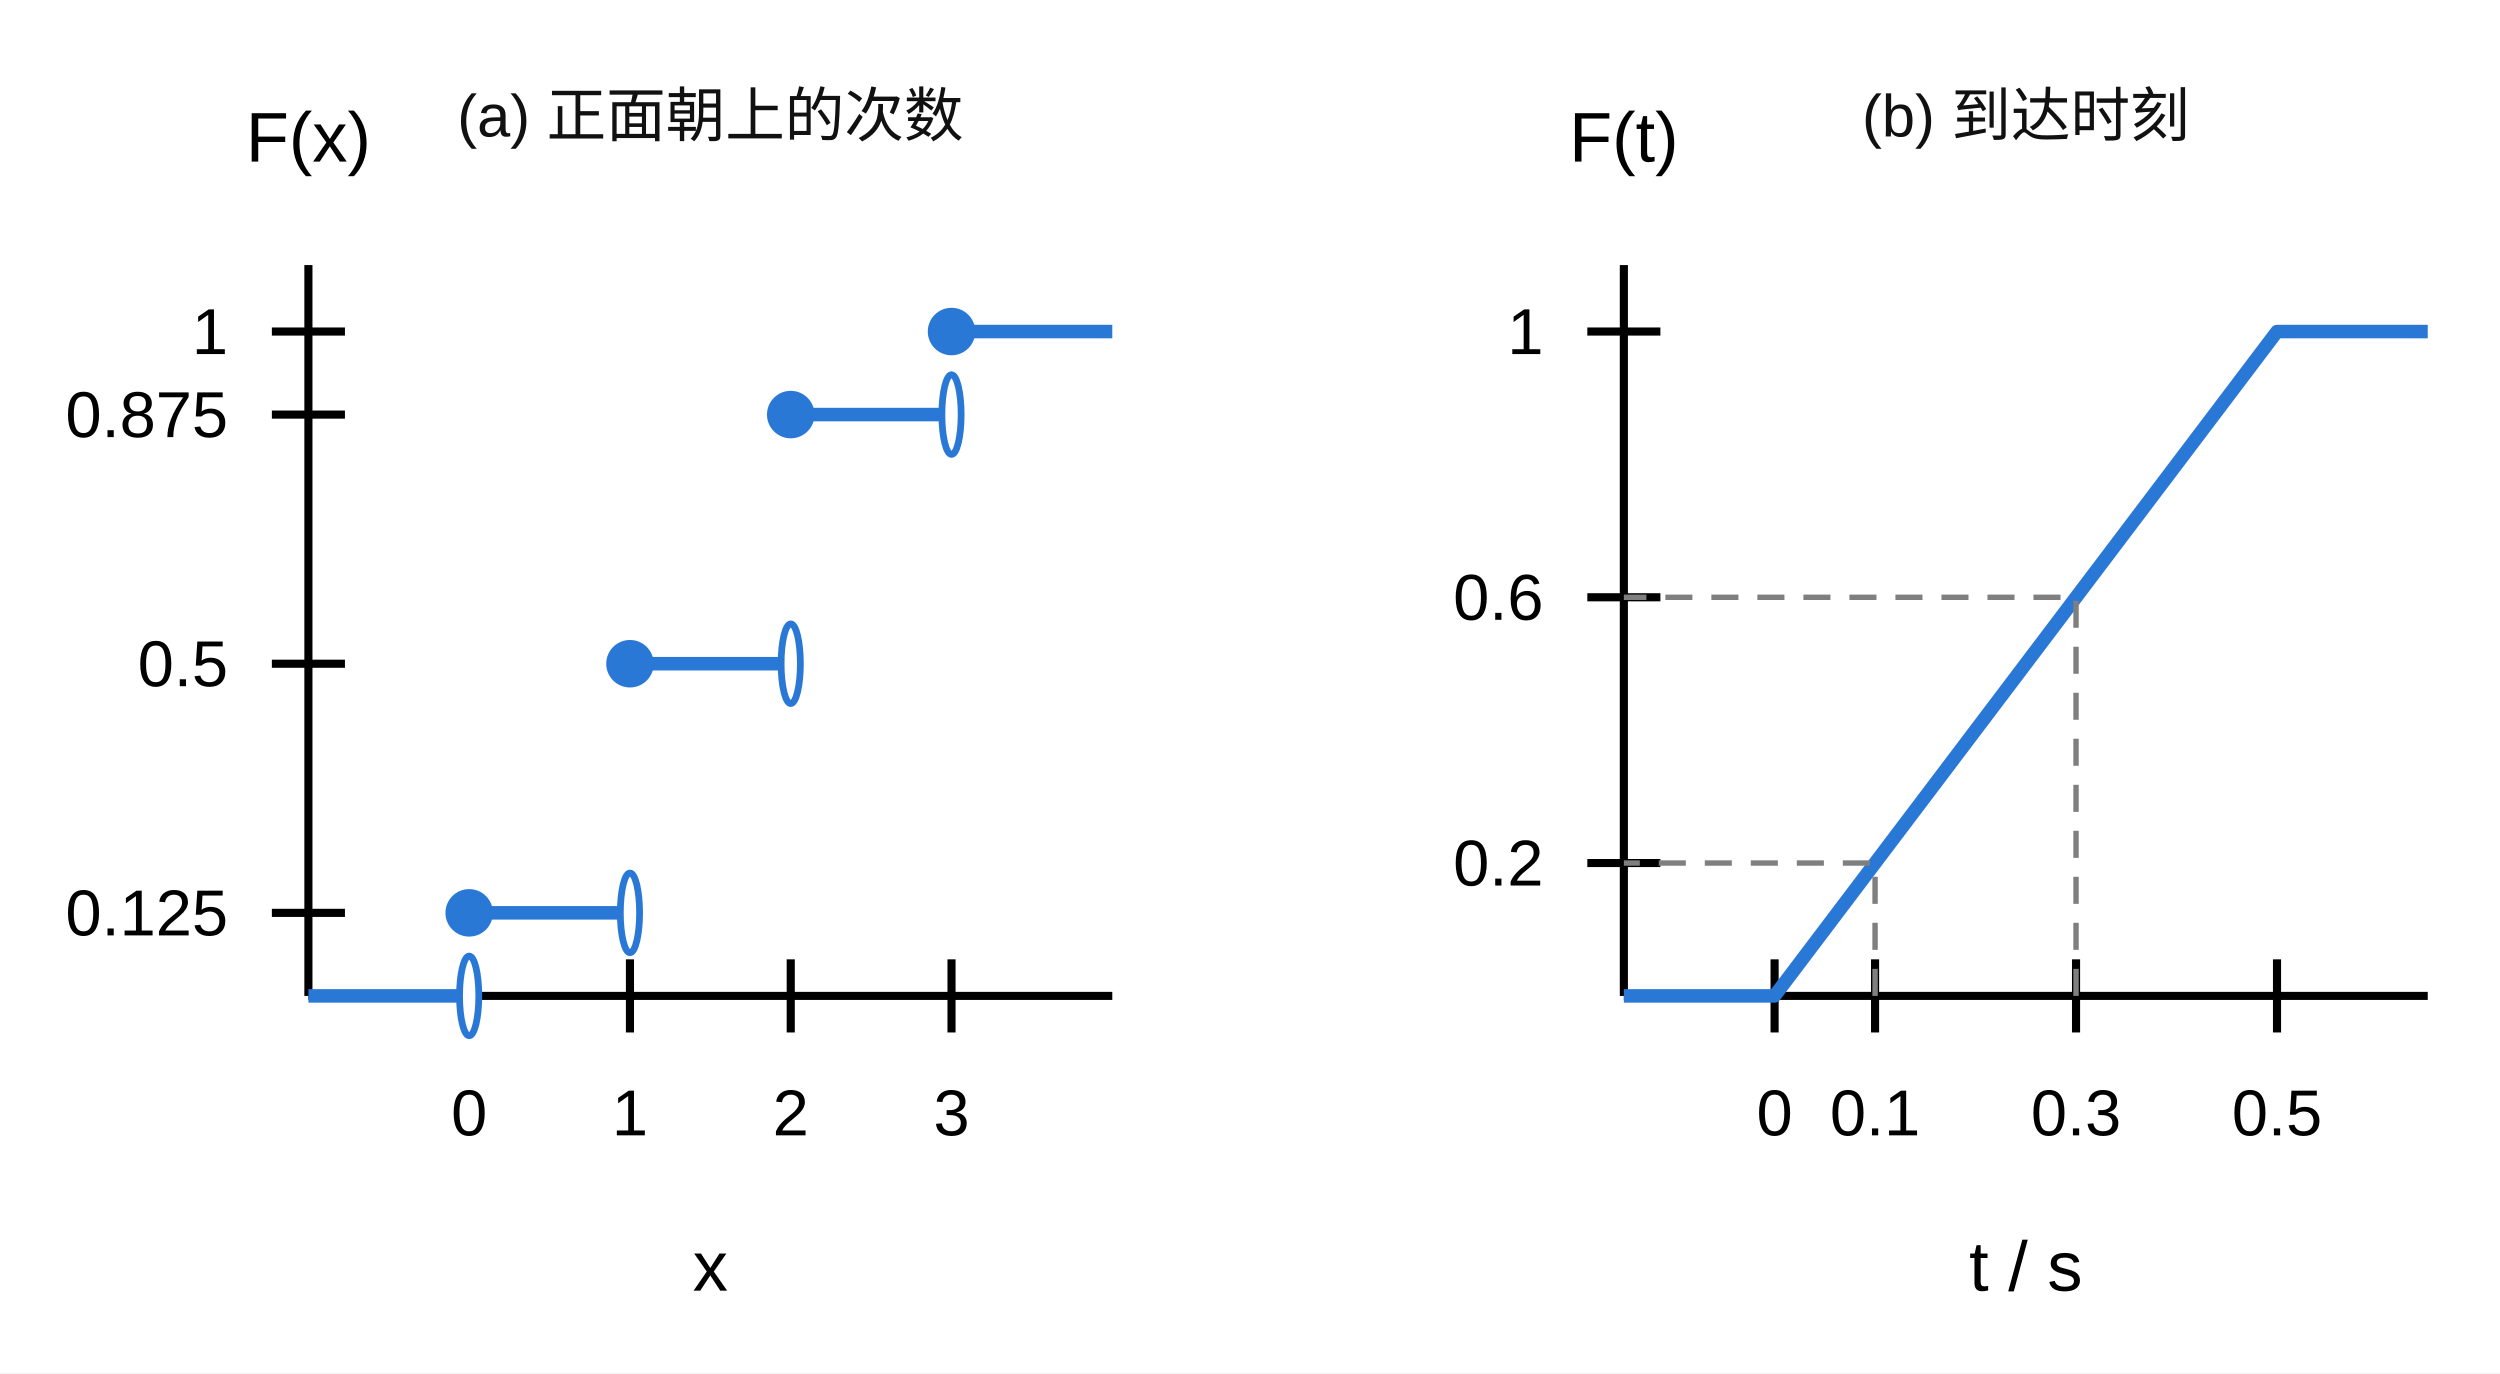
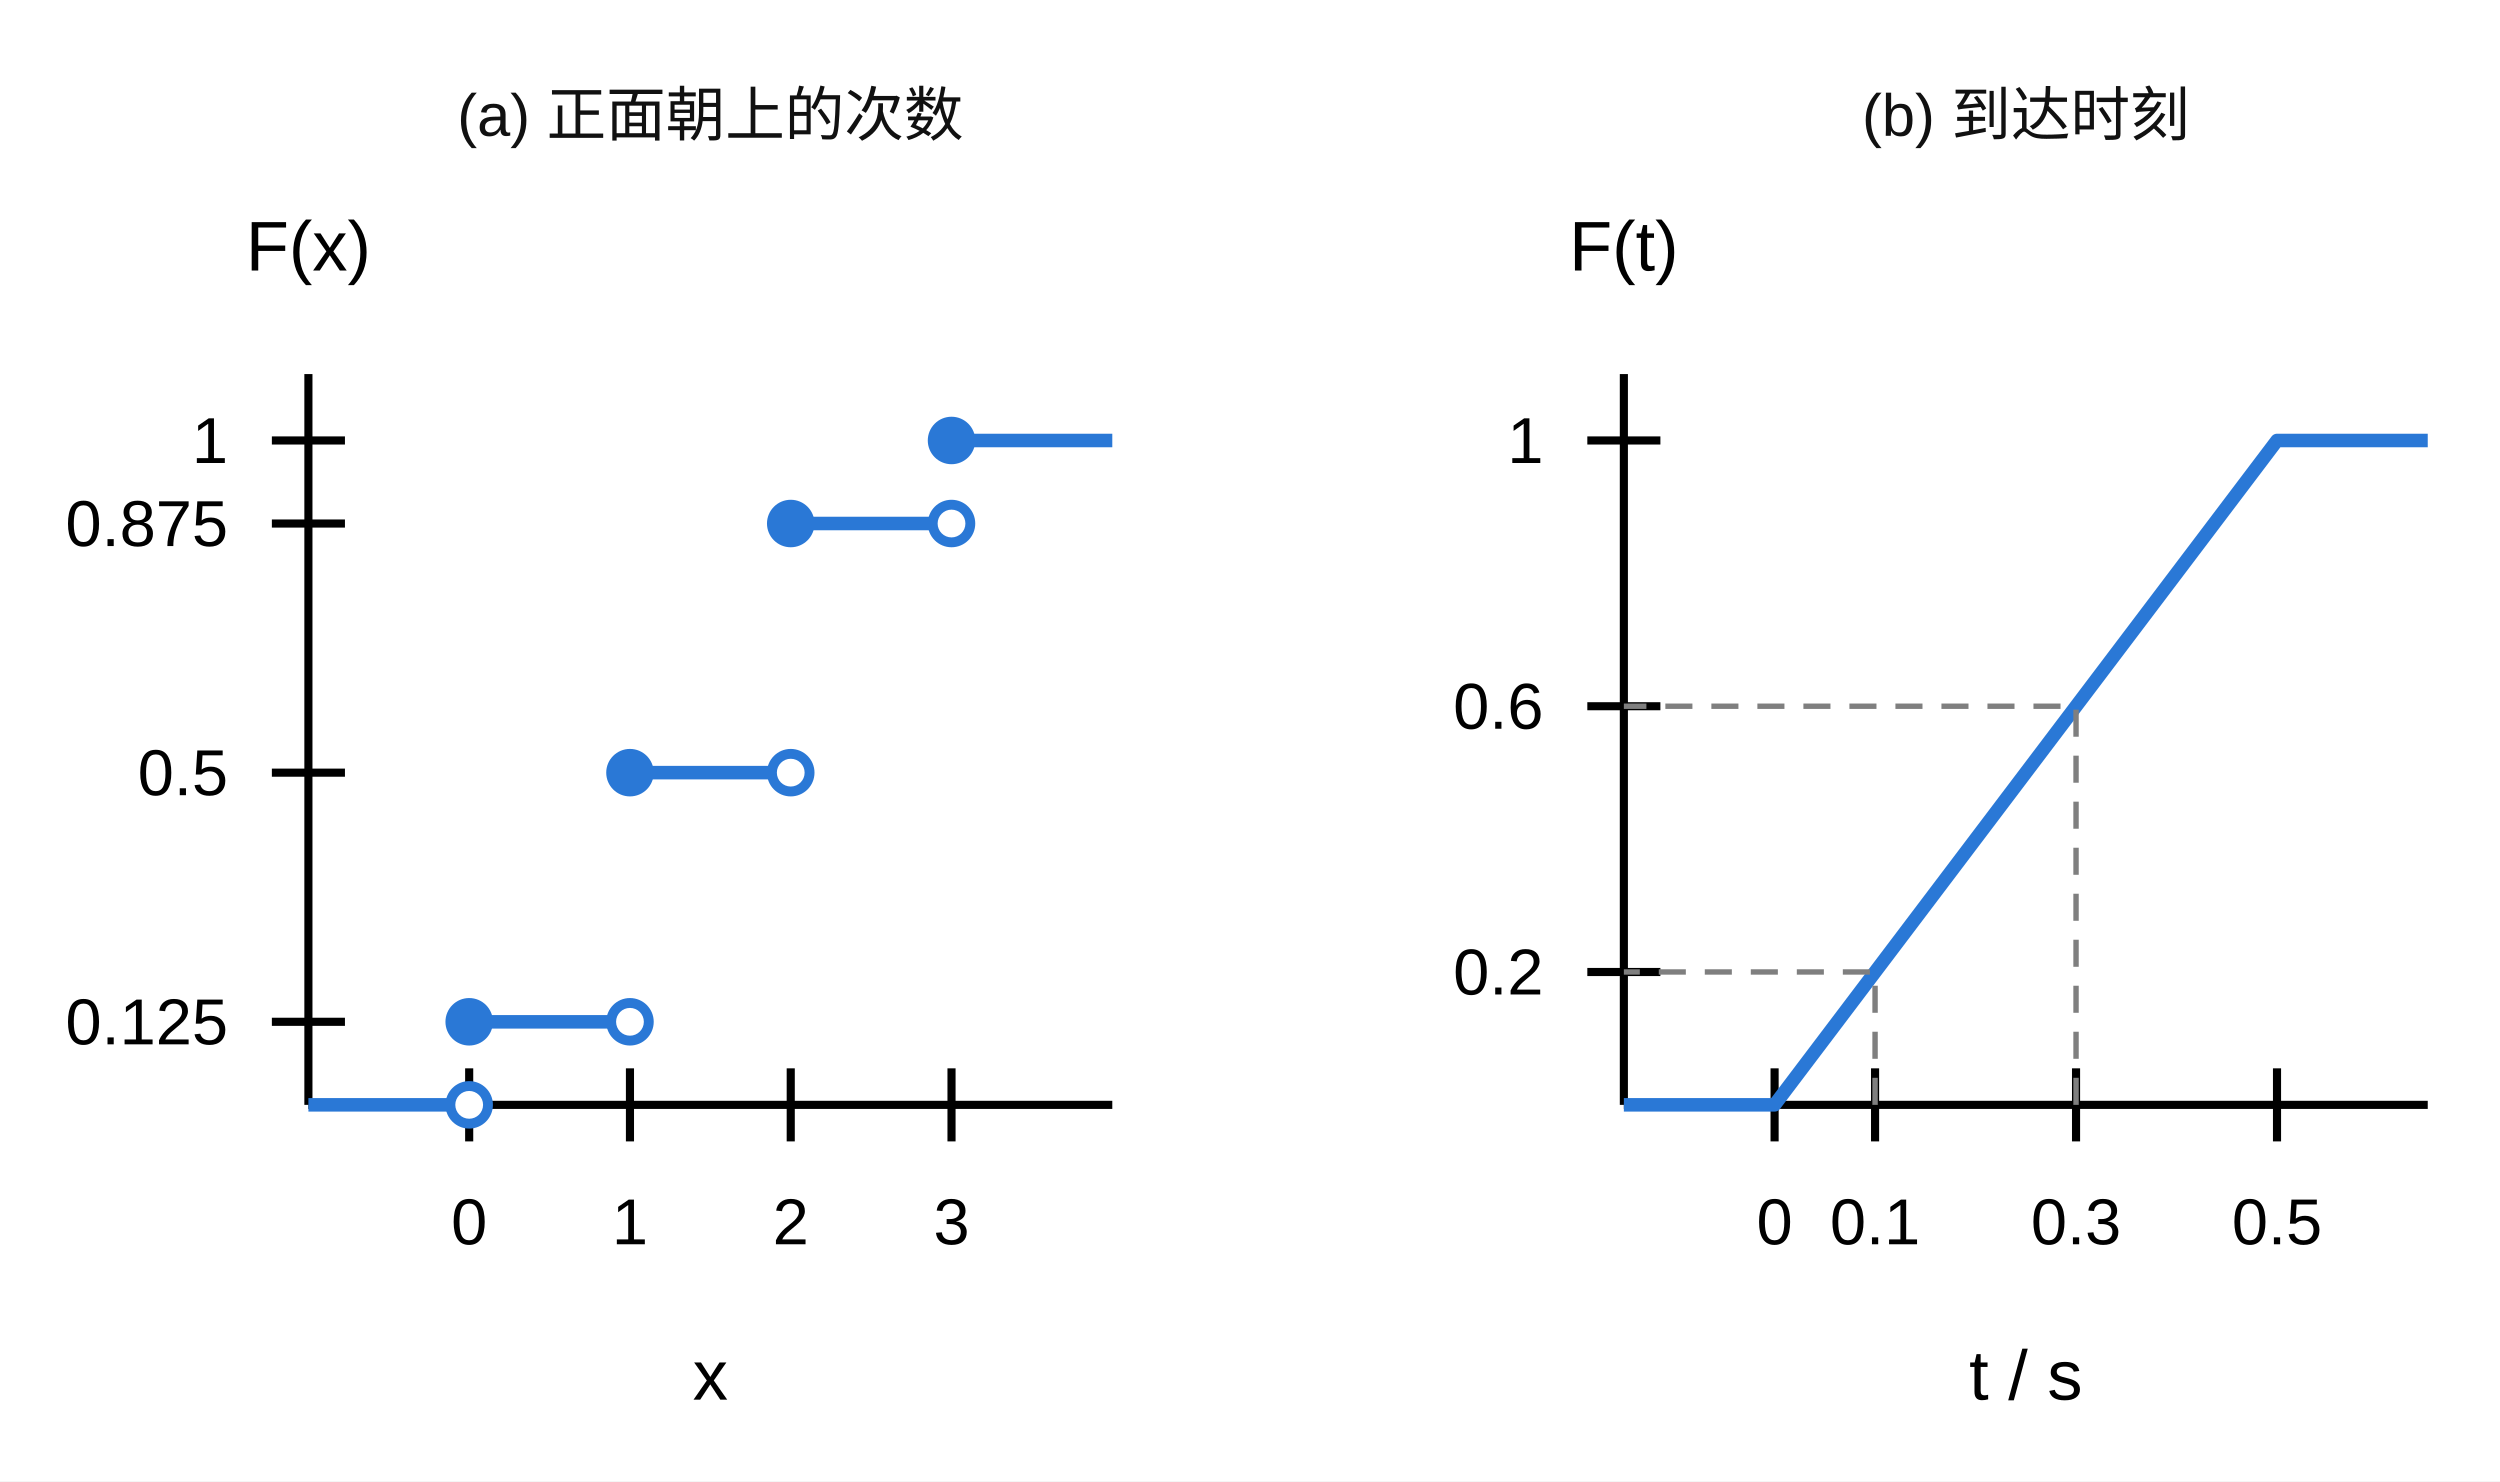
- <svg xmlns="http://www.w3.org/2000/svg" width="508" height="279" viewBox="474.808 320.559 923.636 507.273">
-   <rect x="474.808" y="320.559" width="923.636" height="507.273" fill="#ffffff" />
+ <svg xmlns="http://www.w3.org/2000/svg" width="508" height="301" viewBox="474.808 280.309 923.636 547.273">
+   <rect x="474.808" y="280.309" width="923.636" height="547.273" fill="#ffffff" />
  <path d="M588.75 688.5C687.75 688.5 786.75 688.5 885.75 688.5" fill="none" stroke="#000000" stroke-width="3" stroke-linejoin="round" stroke-linecap="butt" />
  <path d="M588.75 688.5C588.75 598.5 588.75 508.5 588.75 418.5" fill="none" stroke="#000000" stroke-width="3" stroke-linejoin="round" stroke-linecap="butt" />
  <path d="M648.15 702C648.15 693 648.15 684 648.15 675" fill="none" stroke="#000000" stroke-width="3" stroke-linejoin="round" stroke-linecap="butt" />
  <path d="M707.55 702C707.55 693 707.55 684 707.55 675" fill="none" stroke="#000000" stroke-width="3" stroke-linejoin="round" stroke-linecap="butt" />
  <path d="M766.95 702C766.95 693 766.95 684 766.95 675" fill="none" stroke="#000000" stroke-width="3" stroke-linejoin="round" stroke-linecap="butt" />
  <path d="M826.35 702C826.35 693 826.35 684 826.35 675" fill="none" stroke="#000000" stroke-width="3" stroke-linejoin="round" stroke-linecap="butt" />
  <path d="M575.25 657.82C584.25 657.82 593.25 657.82 602.25 657.82" fill="none" stroke="#000000" stroke-width="3" stroke-linejoin="round" stroke-linecap="butt" />
  <path d="M575.25 565.77C584.25 565.77 593.25 565.77 602.25 565.77" fill="none" stroke="#000000" stroke-width="3" stroke-linejoin="round" stroke-linecap="butt" />
  <path d="M575.25 473.73C584.25 473.73 593.25 473.73 602.25 473.73" fill="none" stroke="#000000" stroke-width="3" stroke-linejoin="round" stroke-linecap="butt" />
  <path d="M575.25 443.05C584.25 443.05 593.25 443.05 602.25 443.05" fill="none" stroke="#000000" stroke-width="3" stroke-linejoin="round" stroke-linecap="butt" />
  <text x="648.15" y="731.7" font-size="24" font-family="Arial, Helvetica, 'Liberation Sans', 'Nimbus Sans', 'Noto Sans CJK SC', 'Microsoft YaHei', 'PingFang SC', sans-serif" fill="#000000" text-anchor="middle" dominant-baseline="central">0</text>
  <text x="707.55" y="731.7" font-size="24" font-family="Arial, Helvetica, 'Liberation Sans', 'Nimbus Sans', 'Noto Sans CJK SC', 'Microsoft YaHei', 'PingFang SC', sans-serif" fill="#000000" text-anchor="middle" dominant-baseline="central">1</text>
  <text x="766.95" y="731.7" font-size="24" font-family="Arial, Helvetica, 'Liberation Sans', 'Nimbus Sans', 'Noto Sans CJK SC', 'Microsoft YaHei', 'PingFang SC', sans-serif" fill="#000000" text-anchor="middle" dominant-baseline="central">2</text>
  <text x="826.35" y="731.7" font-size="24" font-family="Arial, Helvetica, 'Liberation Sans', 'Nimbus Sans', 'Noto Sans CJK SC', 'Microsoft YaHei', 'PingFang SC', sans-serif" fill="#000000" text-anchor="middle" dominant-baseline="central">3</text>
  <text x="559.05" y="657.82" font-size="24" font-family="Arial, Helvetica, 'Liberation Sans', 'Nimbus Sans', 'Noto Sans CJK SC', 'Microsoft YaHei', 'PingFang SC', sans-serif" fill="#000000" text-anchor="end" dominant-baseline="central">0.125</text>
  <text x="559.05" y="565.77" font-size="24" font-family="Arial, Helvetica, 'Liberation Sans', 'Nimbus Sans', 'Noto Sans CJK SC', 'Microsoft YaHei', 'PingFang SC', sans-serif" fill="#000000" text-anchor="end" dominant-baseline="central">0.5</text>
  <text x="559.05" y="473.73" font-size="24" font-family="Arial, Helvetica, 'Liberation Sans', 'Nimbus Sans', 'Noto Sans CJK SC', 'Microsoft YaHei', 'PingFang SC', sans-serif" fill="#000000" text-anchor="end" dominant-baseline="central">0.875</text>
  <text x="559.05" y="443.05" font-size="24" font-family="Arial, Helvetica, 'Liberation Sans', 'Nimbus Sans', 'Noto Sans CJK SC', 'Microsoft YaHei', 'PingFang SC', sans-serif" fill="#000000" text-anchor="end" dominant-baseline="central">1</text>
  <text x="737.25" y="788.4" font-size="26" font-family="Arial, Helvetica, 'Liberation Sans', 'Nimbus Sans', 'Noto Sans CJK SC', 'Microsoft YaHei', 'PingFang SC', sans-serif" fill="#000000" text-anchor="middle" dominant-baseline="central">x</text>
  <text x="588.75" y="371.25" font-size="26" font-family="Arial, Helvetica, 'Liberation Sans', 'Nimbus Sans', 'Noto Sans CJK SC', 'Microsoft YaHei', 'PingFang SC', sans-serif" fill="#000000" text-anchor="middle" dominant-baseline="central">F(x)</text>
  <path d="M588.75 688.5C608.55 688.5 628.35 688.5 648.15 688.5" fill="none" stroke="#2a78d6" stroke-width="5" stroke-linejoin="round" stroke-linecap="butt" />
  <path d="M648.15 657.82C667.95 657.82 687.75 657.82 707.55 657.82" fill="none" stroke="#2a78d6" stroke-width="5" stroke-linejoin="round" stroke-linecap="butt" />
  <path d="M707.55 565.77C727.35 565.77 747.15 565.77 766.95 565.77" fill="none" stroke="#2a78d6" stroke-width="5" stroke-linejoin="round" stroke-linecap="butt" />
  <path d="M766.95 473.73C786.75 473.73 806.55 473.73 826.35 473.73" fill="none" stroke="#2a78d6" stroke-width="5" stroke-linejoin="round" stroke-linecap="butt" />
  <path d="M826.35 443.05C846.15 443.05 865.95 443.05 885.75 443.05" fill="none" stroke="#2a78d6" stroke-width="5" stroke-linejoin="round" stroke-linecap="butt" />
-   <path d="M651.71 688.5C651.71 680.37 650.12 673.77 648.15 673.77C646.18 673.77 644.59 680.37 644.59 688.5C644.59 696.63 646.18 703.23 648.15 703.23C650.12 703.23 651.71 696.63 651.71 688.5" fill="#ffffff" stroke="#2a78d6" stroke-width="2.5" stroke-linejoin="round" stroke-linecap="butt" />
+   <path d="M656.92 688.5C656.92 683.65 653 679.73 648.15 679.73C643.3 679.73 639.38 683.65 639.38 688.5C639.38 693.35 643.3 697.27 648.15 697.27C653 697.27 656.92 693.35 656.92 688.5" fill="#2a78d6" />
+   <path d="M653.28 688.5C653.28 685.67 650.98 683.37 648.15 683.37C645.32 683.37 643.02 685.67 643.02 688.5C643.02 691.33 645.32 693.63 648.15 693.63C650.98 693.63 653.28 691.33 653.28 688.5" fill="#ffffff" />
  <path d="M656.92 657.82C656.92 652.97 653 649.04 648.15 649.04C643.3 649.04 639.38 652.97 639.38 657.82C639.38 662.66 643.3 666.59 648.15 666.59C653 666.59 656.92 662.66 656.92 657.82" fill="#2a78d6" />
-   <path d="M711.11 657.82C711.11 649.68 709.52 643.09 707.55 643.09C705.58 643.09 703.99 649.68 703.99 657.82C703.99 665.95 705.58 672.55 707.55 672.55C709.52 672.55 711.11 665.95 711.11 657.82" fill="#ffffff" stroke="#2a78d6" stroke-width="2.5" stroke-linejoin="round" stroke-linecap="butt" />
+   <path d="M716.33 657.82C716.33 652.97 712.4 649.04 707.55 649.04C702.7 649.04 698.78 652.97 698.78 657.82C698.78 662.66 702.7 666.59 707.55 666.59C712.4 666.59 716.33 662.66 716.33 657.82" fill="#2a78d6" />
+   <path d="M712.68 657.82C712.68 654.98 710.38 652.69 707.55 652.69C704.72 652.69 702.42 654.98 702.42 657.82C702.42 660.65 704.72 662.95 707.55 662.95C710.38 662.95 712.68 660.65 712.68 657.82" fill="#ffffff" />
  <path d="M716.33 565.77C716.33 560.93 712.4 557 707.55 557C702.7 557 698.78 560.93 698.78 565.77C698.78 570.62 702.7 574.55 707.55 574.55C712.4 574.55 716.33 570.62 716.33 565.77" fill="#2a78d6" />
-   <path d="M770.51 565.77C770.51 557.64 768.92 551.05 766.95 551.05C764.98 551.05 763.39 557.64 763.39 565.77C763.39 573.91 764.98 580.5 766.95 580.5C768.92 580.5 770.51 573.91 770.51 565.77" fill="#ffffff" stroke="#2a78d6" stroke-width="2.5" stroke-linejoin="round" stroke-linecap="butt" />
+   <path d="M775.73 565.77C775.73 560.93 771.8 557 766.95 557C762.1 557 758.17 560.93 758.17 565.77C758.17 570.62 762.1 574.55 766.95 574.55C771.8 574.55 775.73 570.62 775.73 565.77" fill="#2a78d6" />
+   <path d="M772.08 565.77C772.08 562.94 769.78 560.64 766.95 560.64C764.12 560.64 761.82 562.94 761.82 565.77C761.82 568.61 764.12 570.9 766.95 570.9C769.78 570.9 772.08 568.61 772.08 565.77" fill="#ffffff" />
  <path d="M775.73 473.73C775.73 468.88 771.8 464.95 766.95 464.95C762.1 464.95 758.17 468.88 758.17 473.73C758.17 478.57 762.1 482.5 766.95 482.5C771.8 482.5 775.73 478.57 775.73 473.73" fill="#2a78d6" />
-   <path d="M829.91 473.73C829.91 465.59 828.32 459 826.35 459C824.38 459 822.79 465.59 822.79 473.73C822.79 481.86 824.38 488.45 826.35 488.45C828.32 488.45 829.91 481.86 829.91 473.73" fill="#ffffff" stroke="#2a78d6" stroke-width="2.5" stroke-linejoin="round" stroke-linecap="butt" />
+   <path d="M835.12 473.73C835.12 468.88 831.2 464.95 826.35 464.95C821.5 464.95 817.58 468.88 817.58 473.73C817.58 478.57 821.5 482.5 826.35 482.5C831.2 482.5 835.12 478.57 835.12 473.73" fill="#2a78d6" />
+   <path d="M831.48 473.73C831.48 470.89 829.18 468.6 826.35 468.6C823.52 468.6 821.22 470.89 821.22 473.73C821.22 476.56 823.52 478.86 826.35 478.86C829.18 478.86 831.48 476.56 831.48 473.73" fill="#ffffff" />
  <path d="M835.12 443.05C835.12 438.2 831.2 434.27 826.35 434.27C821.5 434.27 817.58 438.2 817.58 443.05C817.58 447.89 821.5 451.82 826.35 451.82C831.2 451.82 835.12 447.89 835.12 443.05" fill="#2a78d6" />
-   <text x="737.25" y="357.75" font-size="22" font-family="Arial, Helvetica, 'Liberation Sans', 'Nimbus Sans', 'Noto Sans CJK SC', 'Microsoft YaHei', 'PingFang SC', sans-serif" fill="#111111" text-anchor="middle" dominant-baseline="central">(a) 正面朝上的次数</text>
+   <text x="737.25" y="317.25" font-size="22" font-family="Arial, Helvetica, 'Liberation Sans', 'Nimbus Sans', 'Noto Sans CJK SC', 'Microsoft YaHei', 'PingFang SC', sans-serif" fill="#111111" text-anchor="middle" dominant-baseline="central">(a) 正面朝上的次数</text>
  <path d="M1074.75 688.5C1173.75 688.5 1272.75 688.5 1371.75 688.5" fill="none" stroke="#000000" stroke-width="3" stroke-linejoin="round" stroke-linecap="butt" />
  <path d="M1074.75 688.5C1074.75 598.5 1074.75 508.5 1074.75 418.5" fill="none" stroke="#000000" stroke-width="3" stroke-linejoin="round" stroke-linecap="butt" />
  <path d="M1130.44 702C1130.44 693 1130.44 684 1130.44 675" fill="none" stroke="#000000" stroke-width="3" stroke-linejoin="round" stroke-linecap="butt" />
  <path d="M1167.56 702C1167.56 693 1167.56 684 1167.56 675" fill="none" stroke="#000000" stroke-width="3" stroke-linejoin="round" stroke-linecap="butt" />
  <path d="M1241.81 702C1241.81 693 1241.81 684 1241.81 675" fill="none" stroke="#000000" stroke-width="3" stroke-linejoin="round" stroke-linecap="butt" />
  <path d="M1316.06 702C1316.06 693 1316.06 684 1316.06 675" fill="none" stroke="#000000" stroke-width="3" stroke-linejoin="round" stroke-linecap="butt" />
  <path d="M1061.25 639.41C1070.25 639.41 1079.25 639.41 1088.25 639.41" fill="none" stroke="#000000" stroke-width="3" stroke-linejoin="round" stroke-linecap="butt" />
  <path d="M1061.25 541.23C1070.25 541.23 1079.25 541.23 1088.25 541.23" fill="none" stroke="#000000" stroke-width="3" stroke-linejoin="round" stroke-linecap="butt" />
  <path d="M1061.25 443.05C1070.25 443.05 1079.25 443.05 1088.25 443.05" fill="none" stroke="#000000" stroke-width="3" stroke-linejoin="round" stroke-linecap="butt" />
  <text x="1130.44" y="731.7" font-size="24" font-family="Arial, Helvetica, 'Liberation Sans', 'Nimbus Sans', 'Noto Sans CJK SC', 'Microsoft YaHei', 'PingFang SC', sans-serif" fill="#000000" text-anchor="middle" dominant-baseline="central">0</text>
  <text x="1167.56" y="731.7" font-size="24" font-family="Arial, Helvetica, 'Liberation Sans', 'Nimbus Sans', 'Noto Sans CJK SC', 'Microsoft YaHei', 'PingFang SC', sans-serif" fill="#000000" text-anchor="middle" dominant-baseline="central">0.1</text>
  <text x="1241.81" y="731.7" font-size="24" font-family="Arial, Helvetica, 'Liberation Sans', 'Nimbus Sans', 'Noto Sans CJK SC', 'Microsoft YaHei', 'PingFang SC', sans-serif" fill="#000000" text-anchor="middle" dominant-baseline="central">0.3</text>
  <text x="1316.06" y="731.7" font-size="24" font-family="Arial, Helvetica, 'Liberation Sans', 'Nimbus Sans', 'Noto Sans CJK SC', 'Microsoft YaHei', 'PingFang SC', sans-serif" fill="#000000" text-anchor="middle" dominant-baseline="central">0.5</text>
  <text x="1045.05" y="639.41" font-size="24" font-family="Arial, Helvetica, 'Liberation Sans', 'Nimbus Sans', 'Noto Sans CJK SC', 'Microsoft YaHei', 'PingFang SC', sans-serif" fill="#000000" text-anchor="end" dominant-baseline="central">0.2</text>
  <text x="1045.05" y="541.23" font-size="24" font-family="Arial, Helvetica, 'Liberation Sans', 'Nimbus Sans', 'Noto Sans CJK SC', 'Microsoft YaHei', 'PingFang SC', sans-serif" fill="#000000" text-anchor="end" dominant-baseline="central">0.6</text>
  <text x="1045.05" y="443.05" font-size="24" font-family="Arial, Helvetica, 'Liberation Sans', 'Nimbus Sans', 'Noto Sans CJK SC', 'Microsoft YaHei', 'PingFang SC', sans-serif" fill="#000000" text-anchor="end" dominant-baseline="central">1</text>
  <text x="1223.25" y="788.4" font-size="26" font-family="Arial, Helvetica, 'Liberation Sans', 'Nimbus Sans', 'Noto Sans CJK SC', 'Microsoft YaHei', 'PingFang SC', sans-serif" fill="#000000" text-anchor="middle" dominant-baseline="central">t / s</text>
  <text x="1074.75" y="371.25" font-size="26" font-family="Arial, Helvetica, 'Liberation Sans', 'Nimbus Sans', 'Noto Sans CJK SC', 'Microsoft YaHei', 'PingFang SC', sans-serif" fill="#000000" text-anchor="middle" dominant-baseline="central">F(t)</text>
  <path d="M1074.75 688.5C1093.31 688.5 1111.88 688.5 1130.44 688.5C1192.31 606.68 1254.19 524.86 1316.06 443.05C1334.62 443.05 1353.19 443.05 1371.75 443.05" fill="none" stroke="#2a78d6" stroke-width="5" stroke-linejoin="round" stroke-linecap="butt" />
  <path d="M1167.56 688.5C1167.56 672.14 1167.56 655.77 1167.56 639.41C1136.62 639.41 1105.69 639.41 1074.75 639.41" fill="none" stroke="#7f7f7f" stroke-width="2" stroke-dasharray="10 7" stroke-linejoin="round" stroke-linecap="butt" />
  <path d="M1241.81 688.5C1241.81 639.41 1241.81 590.32 1241.81 541.23C1186.12 541.23 1130.44 541.23 1074.75 541.23" fill="none" stroke="#7f7f7f" stroke-width="2" stroke-dasharray="10 7" stroke-linejoin="round" stroke-linecap="butt" />
-   <text x="1223.25" y="357.75" font-size="22" font-family="Arial, Helvetica, 'Liberation Sans', 'Nimbus Sans', 'Noto Sans CJK SC', 'Microsoft YaHei', 'PingFang SC', sans-serif" fill="#111111" text-anchor="middle" dominant-baseline="central">(b) 到达时刻</text>
+   <text x="1223.25" y="317.25" font-size="22" font-family="Arial, Helvetica, 'Liberation Sans', 'Nimbus Sans', 'Noto Sans CJK SC', 'Microsoft YaHei', 'PingFang SC', sans-serif" fill="#111111" text-anchor="middle" dominant-baseline="central">(b) 到达时刻</text>
</svg>
